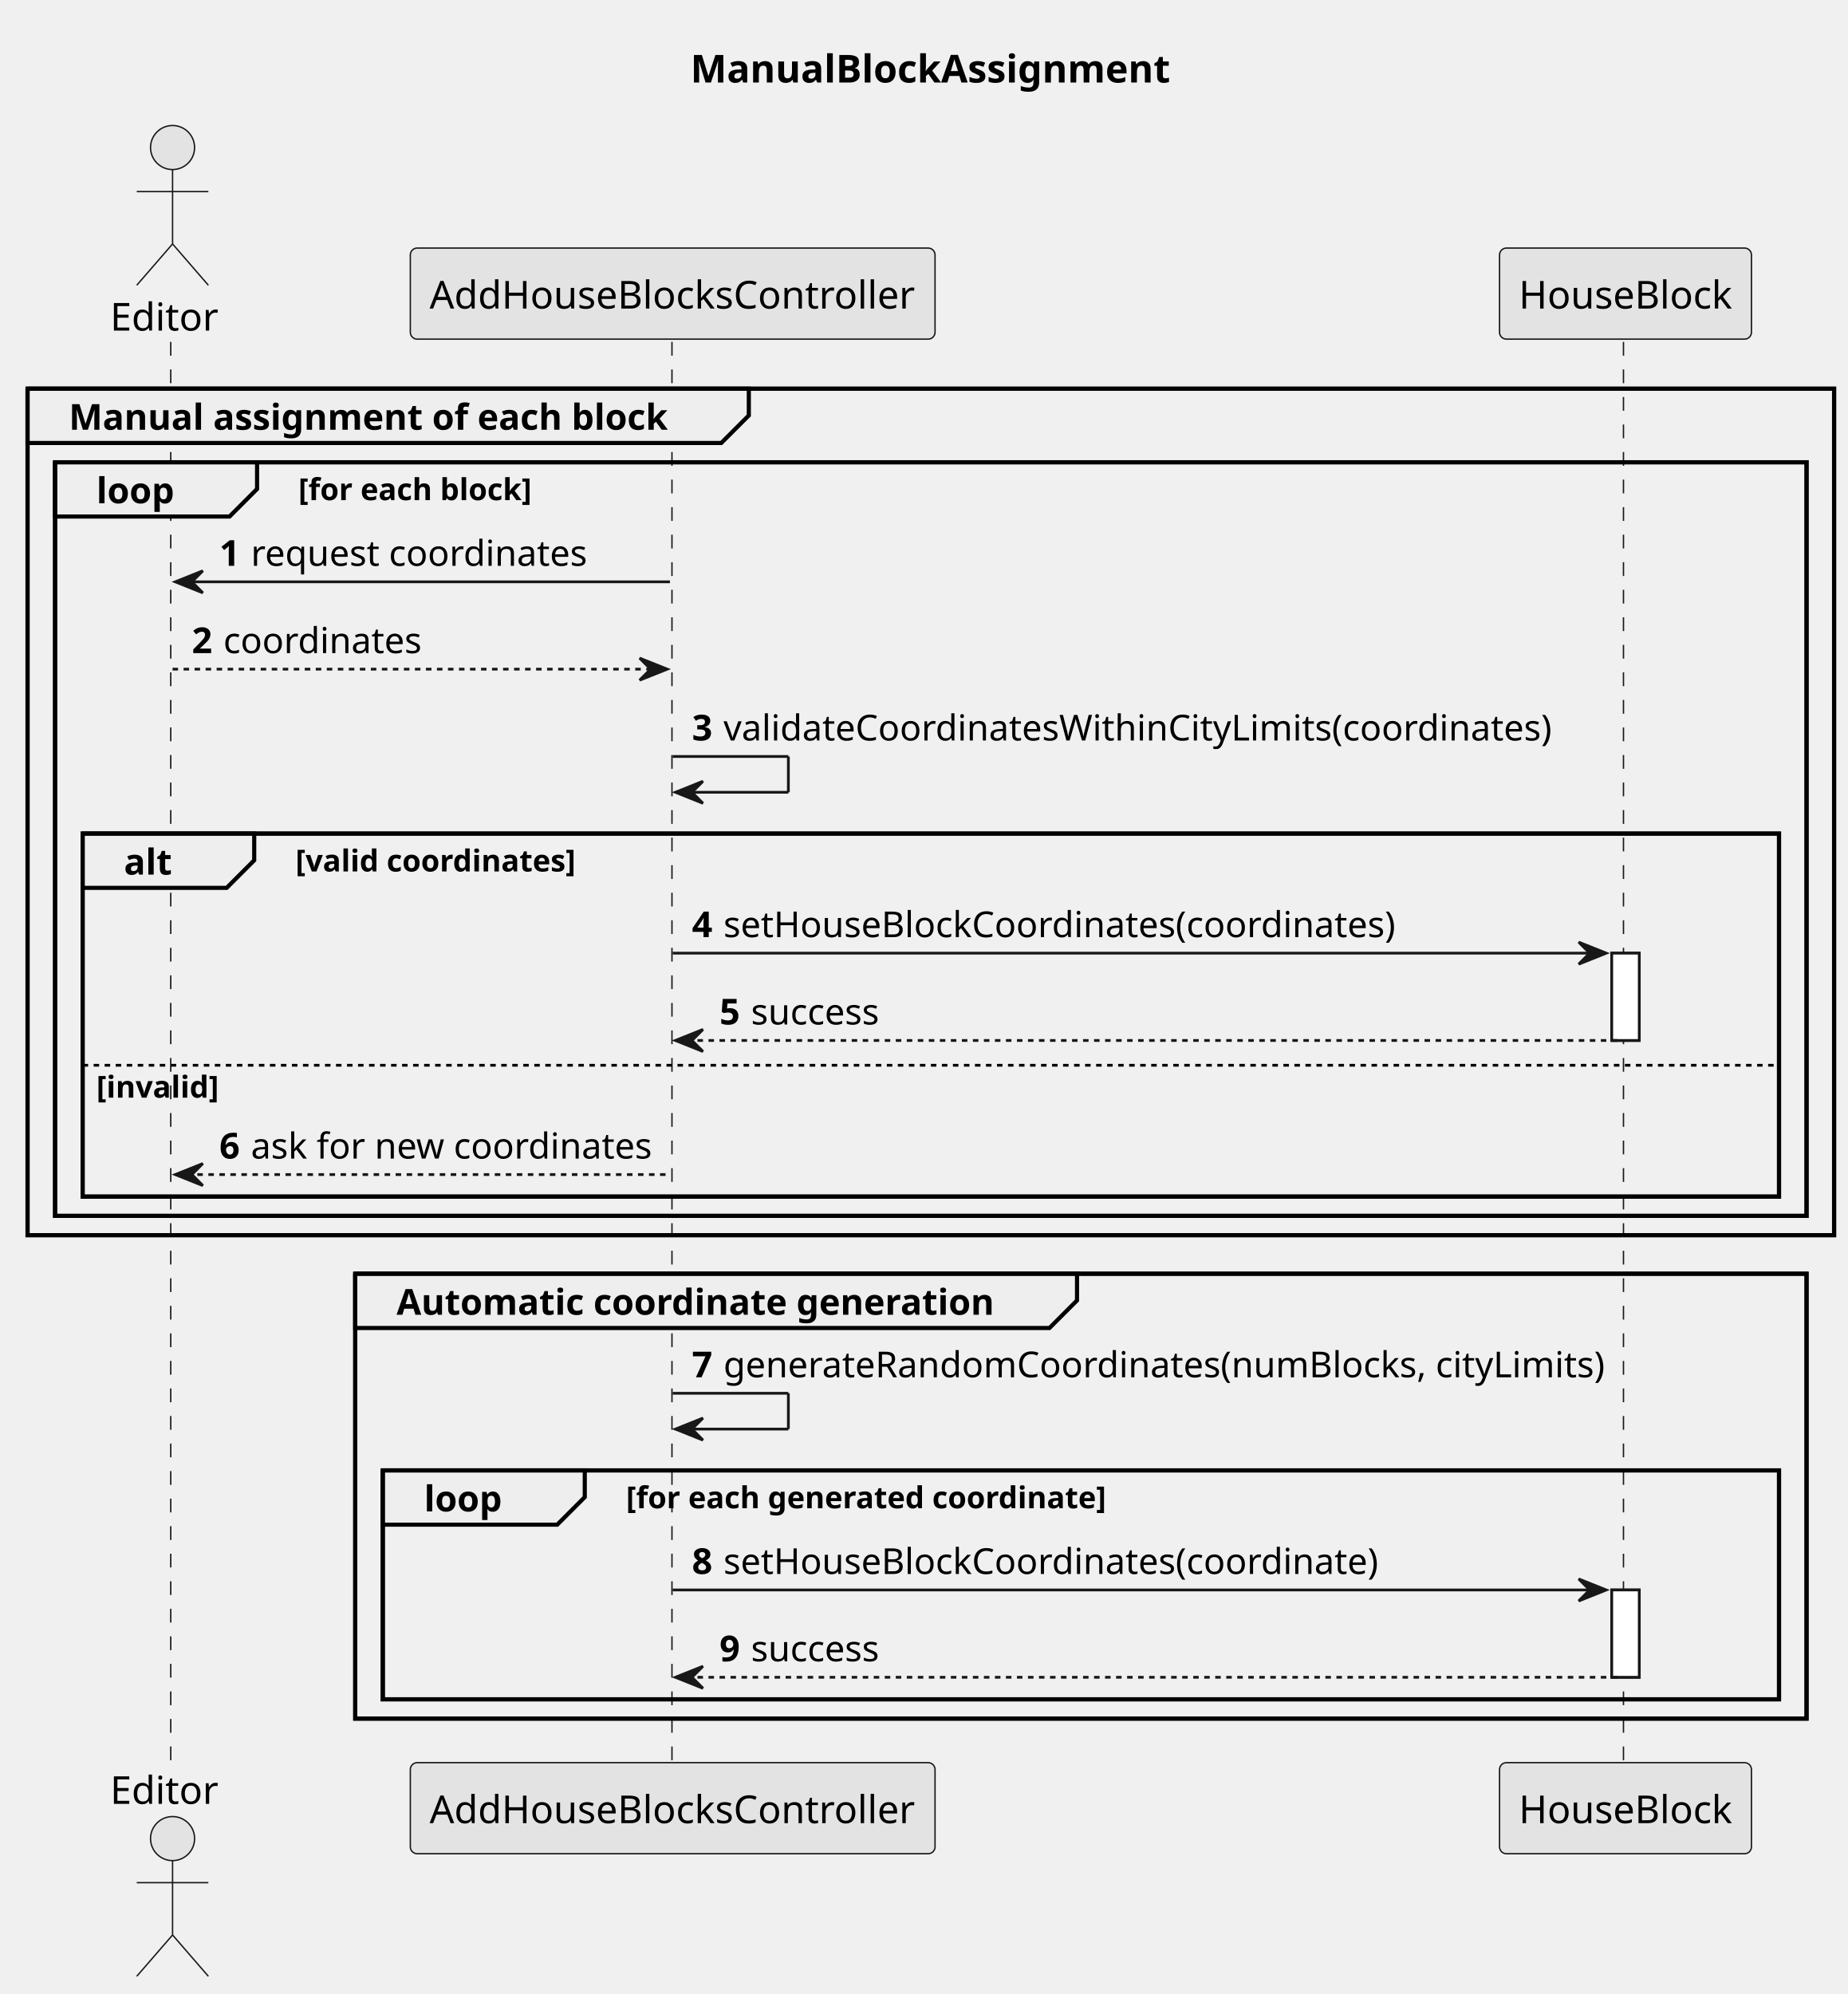
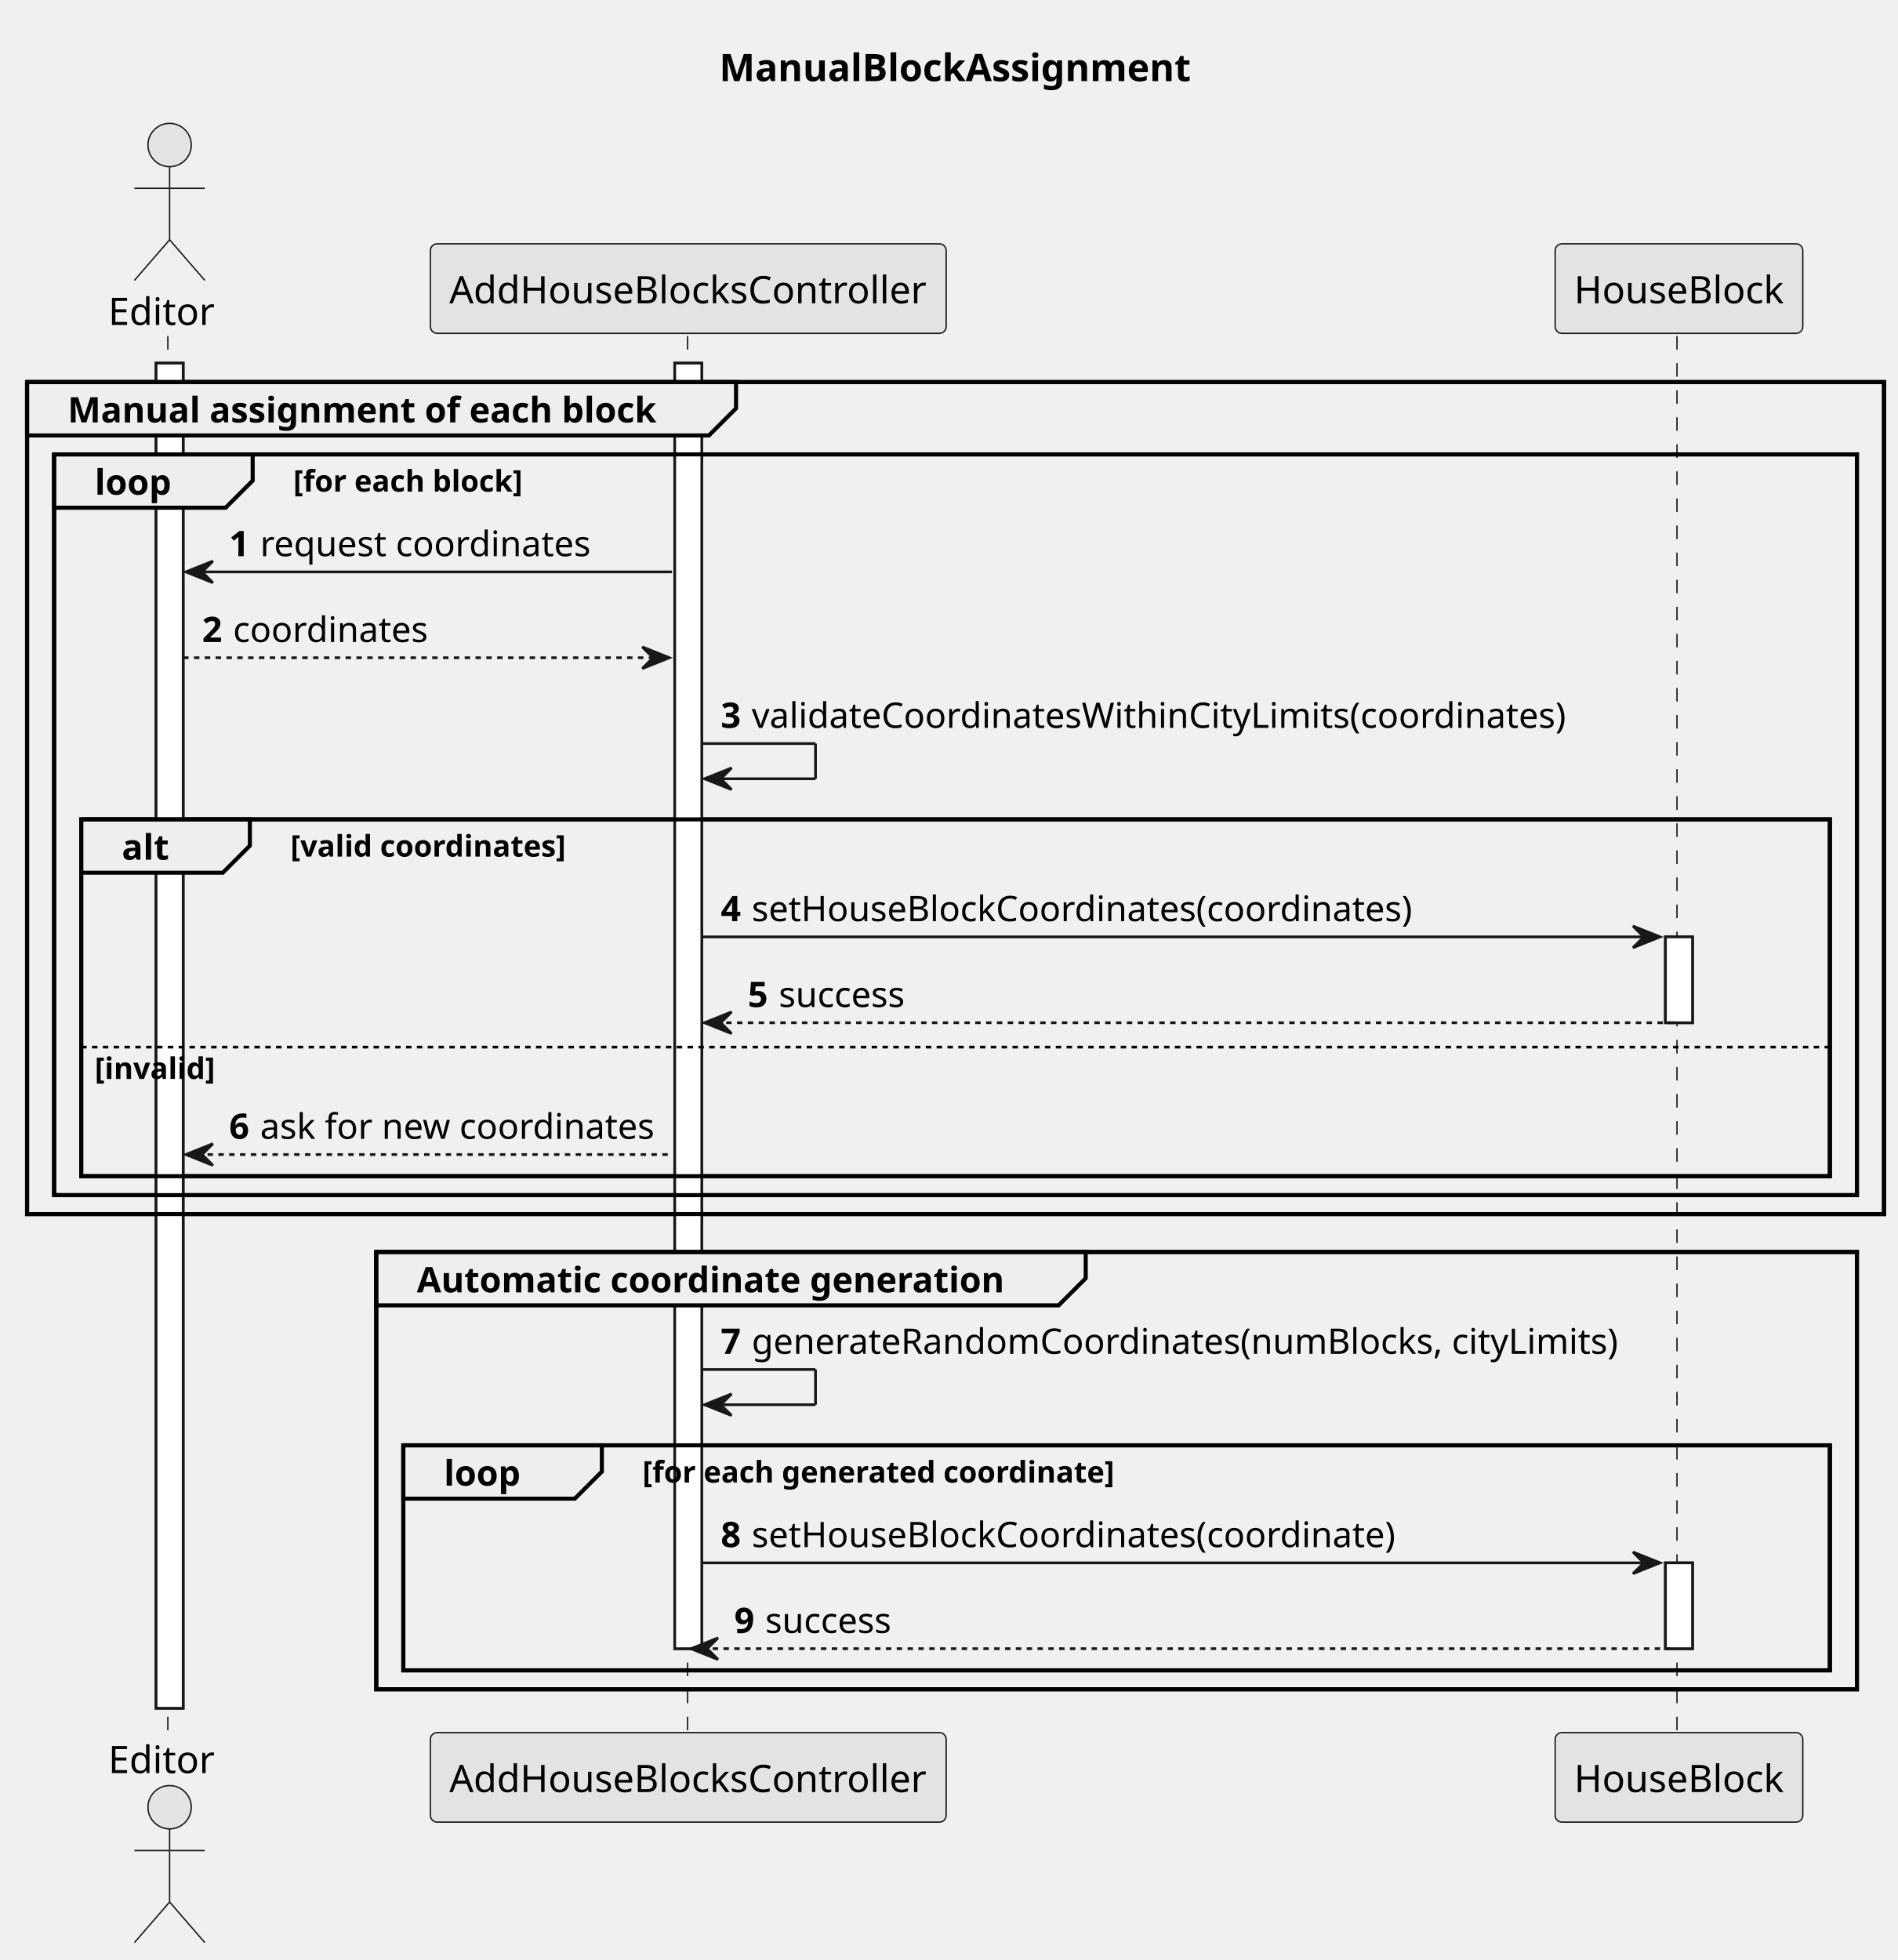
- <svg xmlns="http://www.w3.org/2000/svg" contentStyleType="text/css" height="724px" preserveAspectRatio="none" style="width:671px;height:724px;background:#FFFFFF;" version="1.1" viewBox="0 0 671 724" width="671px" zoomAndPan="magnify">
+ <svg xmlns="http://www.w3.org/2000/svg" contentStyleType="text/css" height="724px" preserveAspectRatio="none" style="width:701px;height:724px;background:#FFFFFF;" version="1.1" viewBox="0 0 701 724" width="701px" zoomAndPan="magnify">
  <defs />
  <g>
-     <text fill="#000000" font-family="sans-serif" font-size="14" font-weight="bold" lengthAdjust="spacing" textLength="173.543" x="250.705" y="29.966">ManualBlockAssignment</text>
-     <rect fill="#FFFFFF" height="31.706" style="stroke:#181818;stroke-width:1.0;" width="10" x="585.215" y="346.078" />
-     <rect fill="#FFFFFF" height="31.706" style="stroke:#181818;stroke-width:1.0;" width="10" x="585.215" y="577.296" />
-     <rect fill="none" height="307.336" style="stroke:#000000;stroke-width:1.5;" width="655.953" x="10" y="141.136" />
-     <rect fill="none" height="273.63" style="stroke:#000000;stroke-width:1.5;" width="635.953" x="20" y="167.842" />
-     <rect fill="none" height="131.806" style="stroke:#000000;stroke-width:1.5;" width="615.953" x="30" y="302.666" />
-     <rect fill="none" height="161.53" style="stroke:#000000;stroke-width:1.5;" width="526.965" x="128.988" y="462.472" />
-     <rect fill="none" height="83.118" style="stroke:#000000;stroke-width:1.5;" width="506.965" x="138.988" y="533.884" />
+     <text fill="#000000" font-family="sans-serif" font-size="14" font-weight="bold" lengthAdjust="spacing" textLength="173.543" x="265.705" y="29.966">ManualBlockAssignment</text>
+     <rect fill="#FFFFFF" height="496.866" style="stroke:#181818;stroke-width:1.0;" width="10" x="57.656" y="134.136" />
+     <rect fill="#FFFFFF" height="474.866" style="stroke:#181818;stroke-width:1.0;" width="10" x="249.251" y="134.136" />
+     <rect fill="#FFFFFF" height="31.706" style="stroke:#181818;stroke-width:1.0;" width="10" x="615.215" y="346.078" />
+     <rect fill="#FFFFFF" height="31.706" style="stroke:#181818;stroke-width:1.0;" width="10" x="615.215" y="577.296" />
+     <rect fill="none" height="307.336" style="stroke:#000000;stroke-width:1.5;" width="685.953" x="10" y="141.136" />
+     <rect fill="none" height="273.63" style="stroke:#000000;stroke-width:1.5;" width="665.953" x="20" y="167.842" />
+     <rect fill="none" height="131.806" style="stroke:#000000;stroke-width:1.5;" width="645.953" x="30" y="302.666" />
+     <rect fill="none" height="161.53" style="stroke:#000000;stroke-width:1.5;" width="546.965" x="138.988" y="462.472" />
+     <rect fill="none" height="83.118" style="stroke:#000000;stroke-width:1.5;" width="526.965" x="148.988" y="533.884" />
    <line style="stroke:#181818;stroke-width:0.5;stroke-dasharray:5.0,5.0;" x1="62" x2="62" y1="124.136" y2="641.002" />
-     <line style="stroke:#181818;stroke-width:0.5;stroke-dasharray:5.0,5.0;" x1="243.988" x2="243.988" y1="124.136" y2="641.002" />
-     <line style="stroke:#181818;stroke-width:0.5;stroke-dasharray:5.0,5.0;" x1="589.477" x2="589.477" y1="124.136" y2="641.002" />
+     <line style="stroke:#181818;stroke-width:0.5;stroke-dasharray:5.0,5.0;" x1="253.988" x2="253.988" y1="124.136" y2="641.002" />
+     <line style="stroke:#181818;stroke-width:0.5;stroke-dasharray:5.0,5.0;" x1="619.477" x2="619.477" y1="124.136" y2="641.002" />
    <text fill="#000000" font-family="sans-serif" font-size="14" lengthAdjust="spacing" textLength="39.312" x="40" y="120.034">Editor</text>
    <ellipse cx="62.656" cy="53.568" fill="#E3E3E3" rx="8" ry="8" style="stroke:#181818;stroke-width:0.5;" />
    <path d="M62.656,61.568 L62.656,88.568 M49.656,69.568 L75.656,69.568 M62.656,88.568 L49.656,103.568 M62.656,88.568 L75.656,103.568 " fill="none" style="stroke:#181818;stroke-width:0.5;" />
    <text fill="#000000" font-family="sans-serif" font-size="14" lengthAdjust="spacing" textLength="39.312" x="40" y="654.968">Editor</text>
    <ellipse cx="62.656" cy="667.57" fill="#E3E3E3" rx="8" ry="8" style="stroke:#181818;stroke-width:0.5;" />
    <path d="M62.656,675.57 L62.656,702.57 M49.656,683.57 L75.656,683.57 M62.656,702.57 L49.656,717.57 M62.656,702.57 L75.656,717.57 " fill="none" style="stroke:#181818;stroke-width:0.5;" />
-     <rect fill="#E3E3E3" height="33.068" rx="2.5" ry="2.5" style="stroke:#181818;stroke-width:0.5;" width="190.525" x="148.988" y="90.068" />
-     <text fill="#000000" font-family="sans-serif" font-size="14" lengthAdjust="spacing" textLength="176.525" x="155.988" y="112.034">AddHouseBlocksController</text>
-     <rect fill="#E3E3E3" height="33.068" rx="2.5" ry="2.5" style="stroke:#181818;stroke-width:0.5;" width="190.525" x="148.988" y="640.002" />
-     <text fill="#000000" font-family="sans-serif" font-size="14" lengthAdjust="spacing" textLength="176.525" x="155.988" y="661.968">AddHouseBlocksController</text>
-     <rect fill="#E3E3E3" height="33.068" rx="2.5" ry="2.5" style="stroke:#181818;stroke-width:0.5;" width="91.476" x="544.477" y="90.068" />
-     <text fill="#000000" font-family="sans-serif" font-size="14" lengthAdjust="spacing" textLength="77.476" x="551.477" y="112.034">HouseBlock</text>
-     <rect fill="#E3E3E3" height="33.068" rx="2.5" ry="2.5" style="stroke:#181818;stroke-width:0.5;" width="91.476" x="544.477" y="640.002" />
-     <text fill="#000000" font-family="sans-serif" font-size="14" lengthAdjust="spacing" textLength="77.476" x="551.477" y="661.968">HouseBlock</text>
-     <rect fill="#FFFFFF" height="31.706" style="stroke:#181818;stroke-width:1.0;" width="10" x="585.215" y="346.078" />
-     <rect fill="#FFFFFF" height="31.706" style="stroke:#181818;stroke-width:1.0;" width="10" x="585.215" y="577.296" />
+     <rect fill="#E3E3E3" height="33.068" rx="2.5" ry="2.5" style="stroke:#181818;stroke-width:0.5;" width="190.525" x="158.988" y="90.068" />
+     <text fill="#000000" font-family="sans-serif" font-size="14" lengthAdjust="spacing" textLength="176.525" x="165.988" y="112.034">AddHouseBlocksController</text>
+     <rect fill="#E3E3E3" height="33.068" rx="2.5" ry="2.5" style="stroke:#181818;stroke-width:0.5;" width="190.525" x="158.988" y="640.002" />
+     <text fill="#000000" font-family="sans-serif" font-size="14" lengthAdjust="spacing" textLength="176.525" x="165.988" y="661.968">AddHouseBlocksController</text>
+     <rect fill="#E3E3E3" height="33.068" rx="2.5" ry="2.5" style="stroke:#181818;stroke-width:0.5;" width="91.476" x="574.477" y="90.068" />
+     <text fill="#000000" font-family="sans-serif" font-size="14" lengthAdjust="spacing" textLength="77.476" x="581.477" y="112.034">HouseBlock</text>
+     <rect fill="#E3E3E3" height="33.068" rx="2.5" ry="2.5" style="stroke:#181818;stroke-width:0.5;" width="91.476" x="574.477" y="640.002" />
+     <text fill="#000000" font-family="sans-serif" font-size="14" lengthAdjust="spacing" textLength="77.476" x="581.477" y="661.968">HouseBlock</text>
+     <rect fill="#FFFFFF" height="496.866" style="stroke:#181818;stroke-width:1.0;" width="10" x="57.656" y="134.136" />
+     <rect fill="#FFFFFF" height="474.866" style="stroke:#181818;stroke-width:1.0;" width="10" x="249.251" y="134.136" />
+     <rect fill="#FFFFFF" height="31.706" style="stroke:#181818;stroke-width:1.0;" width="10" x="615.215" y="346.078" />
+     <rect fill="#FFFFFF" height="31.706" style="stroke:#181818;stroke-width:1.0;" width="10" x="615.215" y="577.296" />
    <path d="M10,141.136 L271.892,141.136 L271.892,150.842 L261.892,160.842 L10,160.842 L10,141.136 " fill="#EEEEEE" style="stroke:#000000;stroke-width:1.5;" />
-     <rect fill="none" height="307.336" style="stroke:#000000;stroke-width:1.5;" width="655.953" x="10" y="141.136" />
+     <rect fill="none" height="307.336" style="stroke:#000000;stroke-width:1.5;" width="685.953" x="10" y="141.136" />
    <text fill="#000000" font-family="sans-serif" font-size="13" font-weight="bold" lengthAdjust="spacing" textLength="216.892" x="25" y="156.033">Manual assignment of each block</text>
    <path d="M20,167.842 L93.34,167.842 L93.34,177.548 L83.34,187.548 L20,187.548 L20,167.842 " fill="#EEEEEE" style="stroke:#000000;stroke-width:1.5;" />
-     <rect fill="none" height="273.63" style="stroke:#000000;stroke-width:1.5;" width="635.953" x="20" y="167.842" />
+     <rect fill="none" height="273.63" style="stroke:#000000;stroke-width:1.5;" width="665.953" x="20" y="167.842" />
    <text fill="#000000" font-family="sans-serif" font-size="13" font-weight="bold" lengthAdjust="spacing" textLength="28.34" x="35" y="182.739">loop</text>
    <text fill="#000000" font-family="sans-serif" font-size="11" font-weight="bold" lengthAdjust="spacing" textLength="84.633" x="108.34" y="181.601">[for each block]</text>
-     <polygon fill="#181818" points="73.656,207.254,63.656,211.254,73.656,215.254,69.656,211.254" style="stroke:#181818;stroke-width:1.0;" />
-     <line style="stroke:#181818;stroke-width:1.0;" x1="67.656" x2="243.251" y1="211.254" y2="211.254" />
-     <text fill="#000000" font-family="sans-serif" font-size="13" font-weight="bold" lengthAdjust="spacing" textLength="7.436" x="79.656" y="205.445">1</text>
-     <text fill="#000000" font-family="sans-serif" font-size="13" lengthAdjust="spacing" textLength="122.629" x="91.092" y="205.445">request coordinates</text>
-     <polygon fill="#181818" points="232.251,238.96,242.251,242.96,232.251,246.96,236.251,242.96" style="stroke:#181818;stroke-width:1.0;" />
-     <line style="stroke:#181818;stroke-width:1.0;stroke-dasharray:2.0,2.0;" x1="62.656" x2="238.251" y1="242.96" y2="242.96" />
-     <text fill="#000000" font-family="sans-serif" font-size="13" font-weight="bold" lengthAdjust="spacing" textLength="7.436" x="69.656" y="237.151">2</text>
-     <text fill="#000000" font-family="sans-serif" font-size="13" lengthAdjust="spacing" textLength="72.267" x="81.092" y="237.151">coordinates</text>
-     <line style="stroke:#181818;stroke-width:1.0;" x1="244.251" x2="286.251" y1="274.666" y2="274.666" />
-     <line style="stroke:#181818;stroke-width:1.0;" x1="286.251" x2="286.251" y1="274.666" y2="287.666" />
-     <line style="stroke:#181818;stroke-width:1.0;" x1="245.251" x2="286.251" y1="287.666" y2="287.666" />
-     <polygon fill="#181818" points="255.251,283.666,245.251,287.666,255.251,291.666,251.251,287.666" style="stroke:#181818;stroke-width:1.0;" />
-     <text fill="#000000" font-family="sans-serif" font-size="13" font-weight="bold" lengthAdjust="spacing" textLength="7.436" x="251.251" y="268.857">3</text>
-     <text fill="#000000" font-family="sans-serif" font-size="13" lengthAdjust="spacing" textLength="301.275" x="262.687" y="268.857">validateCoordinatesWithinCityLimits(coordinates)</text>
+     <polygon fill="#181818" points="78.656,207.254,68.656,211.254,78.656,215.254,74.656,211.254" style="stroke:#181818;stroke-width:1.0;" />
+     <line style="stroke:#181818;stroke-width:1.0;" x1="72.656" x2="248.251" y1="211.254" y2="211.254" />
+     <text fill="#000000" font-family="sans-serif" font-size="13" font-weight="bold" lengthAdjust="spacing" textLength="7.436" x="84.656" y="205.445">1</text>
+     <text fill="#000000" font-family="sans-serif" font-size="13" lengthAdjust="spacing" textLength="122.629" x="96.092" y="205.445">request coordinates</text>
+     <polygon fill="#181818" points="237.251,238.96,247.251,242.96,237.251,246.96,241.251,242.96" style="stroke:#181818;stroke-width:1.0;" />
+     <line style="stroke:#181818;stroke-width:1.0;stroke-dasharray:2.0,2.0;" x1="67.656" x2="243.251" y1="242.96" y2="242.96" />
+     <text fill="#000000" font-family="sans-serif" font-size="13" font-weight="bold" lengthAdjust="spacing" textLength="7.436" x="74.656" y="237.151">2</text>
+     <text fill="#000000" font-family="sans-serif" font-size="13" lengthAdjust="spacing" textLength="72.267" x="86.092" y="237.151">coordinates</text>
+     <line style="stroke:#181818;stroke-width:1.0;" x1="259.251" x2="301.251" y1="274.666" y2="274.666" />
+     <line style="stroke:#181818;stroke-width:1.0;" x1="301.251" x2="301.251" y1="274.666" y2="287.666" />
+     <line style="stroke:#181818;stroke-width:1.0;" x1="260.251" x2="301.251" y1="287.666" y2="287.666" />
+     <polygon fill="#181818" points="270.251,283.666,260.251,287.666,270.251,291.666,266.251,287.666" style="stroke:#181818;stroke-width:1.0;" />
+     <text fill="#000000" font-family="sans-serif" font-size="13" font-weight="bold" lengthAdjust="spacing" textLength="7.436" x="266.251" y="268.857">3</text>
+     <text fill="#000000" font-family="sans-serif" font-size="13" lengthAdjust="spacing" textLength="301.275" x="277.687" y="268.857">validateCoordinatesWithinCityLimits(coordinates)</text>
    <path d="M30,302.666 L92.303,302.666 L92.303,312.372 L82.303,322.372 L30,322.372 L30,302.666 " fill="#EEEEEE" style="stroke:#000000;stroke-width:1.5;" />
-     <rect fill="none" height="131.806" style="stroke:#000000;stroke-width:1.5;" width="615.953" x="30" y="302.666" />
+     <rect fill="none" height="131.806" style="stroke:#000000;stroke-width:1.5;" width="645.953" x="30" y="302.666" />
    <text fill="#000000" font-family="sans-serif" font-size="13" font-weight="bold" lengthAdjust="spacing" textLength="17.303" x="45" y="317.563">alt</text>
    <text fill="#000000" font-family="sans-serif" font-size="11" font-weight="bold" lengthAdjust="spacing" textLength="101.716" x="107.303" y="316.425">[valid coordinates]</text>
-     <polygon fill="#181818" points="573.215,342.078,583.215,346.078,573.215,350.078,577.215,346.078" style="stroke:#181818;stroke-width:1.0;" />
-     <line style="stroke:#181818;stroke-width:1.0;" x1="244.251" x2="579.215" y1="346.078" y2="346.078" />
-     <text fill="#000000" font-family="sans-serif" font-size="13" font-weight="bold" lengthAdjust="spacing" textLength="7.436" x="251.251" y="340.269">4</text>
-     <text fill="#000000" font-family="sans-serif" font-size="13" lengthAdjust="spacing" textLength="244.504" x="262.687" y="340.269">setHouseBlockCoordinates(coordinates)</text>
-     <polygon fill="#181818" points="255.251,373.784,245.251,377.784,255.251,381.784,251.251,377.784" style="stroke:#181818;stroke-width:1.0;" />
-     <line style="stroke:#181818;stroke-width:1.0;stroke-dasharray:2.0,2.0;" x1="249.251" x2="589.215" y1="377.784" y2="377.784" />
-     <text fill="#000000" font-family="sans-serif" font-size="13" font-weight="bold" lengthAdjust="spacing" textLength="7.436" x="261.251" y="371.975">5</text>
-     <text fill="#000000" font-family="sans-serif" font-size="13" lengthAdjust="spacing" textLength="46.527" x="272.687" y="371.975">success</text>
-     <line style="stroke:#000000;stroke-width:1.0;stroke-dasharray:2.0,2.0;" x1="30" x2="645.953" y1="386.784" y2="386.784" />
+     <polygon fill="#181818" points="603.215,342.078,613.215,346.078,603.215,350.078,607.215,346.078" style="stroke:#181818;stroke-width:1.0;" />
+     <line style="stroke:#181818;stroke-width:1.0;" x1="259.251" x2="609.215" y1="346.078" y2="346.078" />
+     <text fill="#000000" font-family="sans-serif" font-size="13" font-weight="bold" lengthAdjust="spacing" textLength="7.436" x="266.251" y="340.269">4</text>
+     <text fill="#000000" font-family="sans-serif" font-size="13" lengthAdjust="spacing" textLength="244.504" x="277.687" y="340.269">setHouseBlockCoordinates(coordinates)</text>
+     <polygon fill="#181818" points="270.251,373.784,260.251,377.784,270.251,381.784,266.251,377.784" style="stroke:#181818;stroke-width:1.0;" />
+     <line style="stroke:#181818;stroke-width:1.0;stroke-dasharray:2.0,2.0;" x1="264.251" x2="619.215" y1="377.784" y2="377.784" />
+     <text fill="#000000" font-family="sans-serif" font-size="13" font-weight="bold" lengthAdjust="spacing" textLength="7.436" x="276.251" y="371.975">5</text>
+     <text fill="#000000" font-family="sans-serif" font-size="13" lengthAdjust="spacing" textLength="46.527" x="287.687" y="371.975">success</text>
+     <line style="stroke:#000000;stroke-width:1.0;stroke-dasharray:2.0,2.0;" x1="30" x2="675.953" y1="386.784" y2="386.784" />
    <text fill="#000000" font-family="sans-serif" font-size="11" font-weight="bold" lengthAdjust="spacing" textLength="44.11" x="35" y="398.543">[invalid]</text>
-     <polygon fill="#181818" points="73.656,422.472,63.656,426.472,73.656,430.472,69.656,426.472" style="stroke:#181818;stroke-width:1.0;" />
-     <line style="stroke:#181818;stroke-width:1.0;stroke-dasharray:2.0,2.0;" x1="67.656" x2="243.251" y1="426.472" y2="426.472" />
-     <text fill="#000000" font-family="sans-serif" font-size="13" font-weight="bold" lengthAdjust="spacing" textLength="7.436" x="79.656" y="420.663">6</text>
-     <text fill="#000000" font-family="sans-serif" font-size="13" lengthAdjust="spacing" textLength="146.159" x="91.092" y="420.663">ask for new coordinates</text>
-     <path d="M128.988,462.472 L391.062,462.472 L391.062,472.178 L381.062,482.178 L128.988,482.178 L128.988,462.472 " fill="#EEEEEE" style="stroke:#000000;stroke-width:1.5;" />
-     <rect fill="none" height="161.53" style="stroke:#000000;stroke-width:1.5;" width="526.965" x="128.988" y="462.472" />
-     <text fill="#000000" font-family="sans-serif" font-size="13" font-weight="bold" lengthAdjust="spacing" textLength="217.074" x="143.988" y="477.369">Automatic coordinate generation</text>
-     <line style="stroke:#181818;stroke-width:1.0;" x1="244.251" x2="286.251" y1="505.884" y2="505.884" />
-     <line style="stroke:#181818;stroke-width:1.0;" x1="286.251" x2="286.251" y1="505.884" y2="518.884" />
-     <line style="stroke:#181818;stroke-width:1.0;" x1="245.251" x2="286.251" y1="518.884" y2="518.884" />
-     <polygon fill="#181818" points="255.251,514.884,245.251,518.884,255.251,522.884,251.251,518.884" style="stroke:#181818;stroke-width:1.0;" />
-     <text fill="#000000" font-family="sans-serif" font-size="13" font-weight="bold" lengthAdjust="spacing" textLength="7.436" x="251.251" y="500.075">7</text>
-     <text fill="#000000" font-family="sans-serif" font-size="13" lengthAdjust="spacing" textLength="320.528" x="262.687" y="500.075">generateRandomCoordinates(numBlocks, cityLimits)</text>
-     <path d="M138.988,533.884 L212.328,533.884 L212.328,543.59 L202.328,553.59 L138.988,553.59 L138.988,533.884 " fill="#EEEEEE" style="stroke:#000000;stroke-width:1.5;" />
-     <rect fill="none" height="83.118" style="stroke:#000000;stroke-width:1.5;" width="506.965" x="138.988" y="533.884" />
-     <text fill="#000000" font-family="sans-serif" font-size="13" font-weight="bold" lengthAdjust="spacing" textLength="28.34" x="153.988" y="548.781">loop</text>
-     <text fill="#000000" font-family="sans-serif" font-size="11" font-weight="bold" lengthAdjust="spacing" textLength="174.591" x="227.328" y="547.643">[for each generated coordinate]</text>
-     <polygon fill="#181818" points="573.215,573.296,583.215,577.296,573.215,581.296,577.215,577.296" style="stroke:#181818;stroke-width:1.0;" />
-     <line style="stroke:#181818;stroke-width:1.0;" x1="244.251" x2="579.215" y1="577.296" y2="577.296" />
-     <text fill="#000000" font-family="sans-serif" font-size="13" font-weight="bold" lengthAdjust="spacing" textLength="7.436" x="251.251" y="571.487">8</text>
-     <text fill="#000000" font-family="sans-serif" font-size="13" lengthAdjust="spacing" textLength="238.277" x="262.687" y="571.487">setHouseBlockCoordinates(coordinate)</text>
-     <polygon fill="#181818" points="255.251,605.002,245.251,609.002,255.251,613.002,251.251,609.002" style="stroke:#181818;stroke-width:1.0;" />
-     <line style="stroke:#181818;stroke-width:1.0;stroke-dasharray:2.0,2.0;" x1="249.251" x2="589.215" y1="609.002" y2="609.002" />
-     <text fill="#000000" font-family="sans-serif" font-size="13" font-weight="bold" lengthAdjust="spacing" textLength="7.436" x="261.251" y="603.193">9</text>
-     <text fill="#000000" font-family="sans-serif" font-size="13" lengthAdjust="spacing" textLength="46.527" x="272.687" y="603.193">success</text>
+     <polygon fill="#181818" points="78.656,422.472,68.656,426.472,78.656,430.472,74.656,426.472" style="stroke:#181818;stroke-width:1.0;" />
+     <line style="stroke:#181818;stroke-width:1.0;stroke-dasharray:2.0,2.0;" x1="72.656" x2="248.251" y1="426.472" y2="426.472" />
+     <text fill="#000000" font-family="sans-serif" font-size="13" font-weight="bold" lengthAdjust="spacing" textLength="7.436" x="84.656" y="420.663">6</text>
+     <text fill="#000000" font-family="sans-serif" font-size="13" lengthAdjust="spacing" textLength="146.159" x="96.092" y="420.663">ask for new coordinates</text>
+     <path d="M138.988,462.472 L401.062,462.472 L401.062,472.178 L391.062,482.178 L138.988,482.178 L138.988,462.472 " fill="#EEEEEE" style="stroke:#000000;stroke-width:1.5;" />
+     <rect fill="none" height="161.53" style="stroke:#000000;stroke-width:1.5;" width="546.965" x="138.988" y="462.472" />
+     <text fill="#000000" font-family="sans-serif" font-size="13" font-weight="bold" lengthAdjust="spacing" textLength="217.074" x="153.988" y="477.369">Automatic coordinate generation</text>
+     <line style="stroke:#181818;stroke-width:1.0;" x1="259.251" x2="301.251" y1="505.884" y2="505.884" />
+     <line style="stroke:#181818;stroke-width:1.0;" x1="301.251" x2="301.251" y1="505.884" y2="518.884" />
+     <line style="stroke:#181818;stroke-width:1.0;" x1="260.251" x2="301.251" y1="518.884" y2="518.884" />
+     <polygon fill="#181818" points="270.251,514.884,260.251,518.884,270.251,522.884,266.251,518.884" style="stroke:#181818;stroke-width:1.0;" />
+     <text fill="#000000" font-family="sans-serif" font-size="13" font-weight="bold" lengthAdjust="spacing" textLength="7.436" x="266.251" y="500.075">7</text>
+     <text fill="#000000" font-family="sans-serif" font-size="13" lengthAdjust="spacing" textLength="320.528" x="277.687" y="500.075">generateRandomCoordinates(numBlocks, cityLimits)</text>
+     <path d="M148.988,533.884 L222.328,533.884 L222.328,543.59 L212.328,553.59 L148.988,553.59 L148.988,533.884 " fill="#EEEEEE" style="stroke:#000000;stroke-width:1.5;" />
+     <rect fill="none" height="83.118" style="stroke:#000000;stroke-width:1.5;" width="526.965" x="148.988" y="533.884" />
+     <text fill="#000000" font-family="sans-serif" font-size="13" font-weight="bold" lengthAdjust="spacing" textLength="28.34" x="163.988" y="548.781">loop</text>
+     <text fill="#000000" font-family="sans-serif" font-size="11" font-weight="bold" lengthAdjust="spacing" textLength="174.591" x="237.328" y="547.643">[for each generated coordinate]</text>
+     <polygon fill="#181818" points="603.215,573.296,613.215,577.296,603.215,581.296,607.215,577.296" style="stroke:#181818;stroke-width:1.0;" />
+     <line style="stroke:#181818;stroke-width:1.0;" x1="259.251" x2="609.215" y1="577.296" y2="577.296" />
+     <text fill="#000000" font-family="sans-serif" font-size="13" font-weight="bold" lengthAdjust="spacing" textLength="7.436" x="266.251" y="571.487">8</text>
+     <text fill="#000000" font-family="sans-serif" font-size="13" lengthAdjust="spacing" textLength="238.277" x="277.687" y="571.487">setHouseBlockCoordinates(coordinate)</text>
+     <polygon fill="#181818" points="265.251,605.002,255.251,609.002,265.251,613.002,261.251,609.002" style="stroke:#181818;stroke-width:1.0;" />
+     <line style="stroke:#181818;stroke-width:1.0;stroke-dasharray:2.0,2.0;" x1="259.251" x2="619.215" y1="609.002" y2="609.002" />
+     <text fill="#000000" font-family="sans-serif" font-size="13" font-weight="bold" lengthAdjust="spacing" textLength="7.436" x="271.251" y="603.193">9</text>
+     <text fill="#000000" font-family="sans-serif" font-size="13" lengthAdjust="spacing" textLength="46.527" x="282.687" y="603.193">success</text>
  </g>
</svg>
